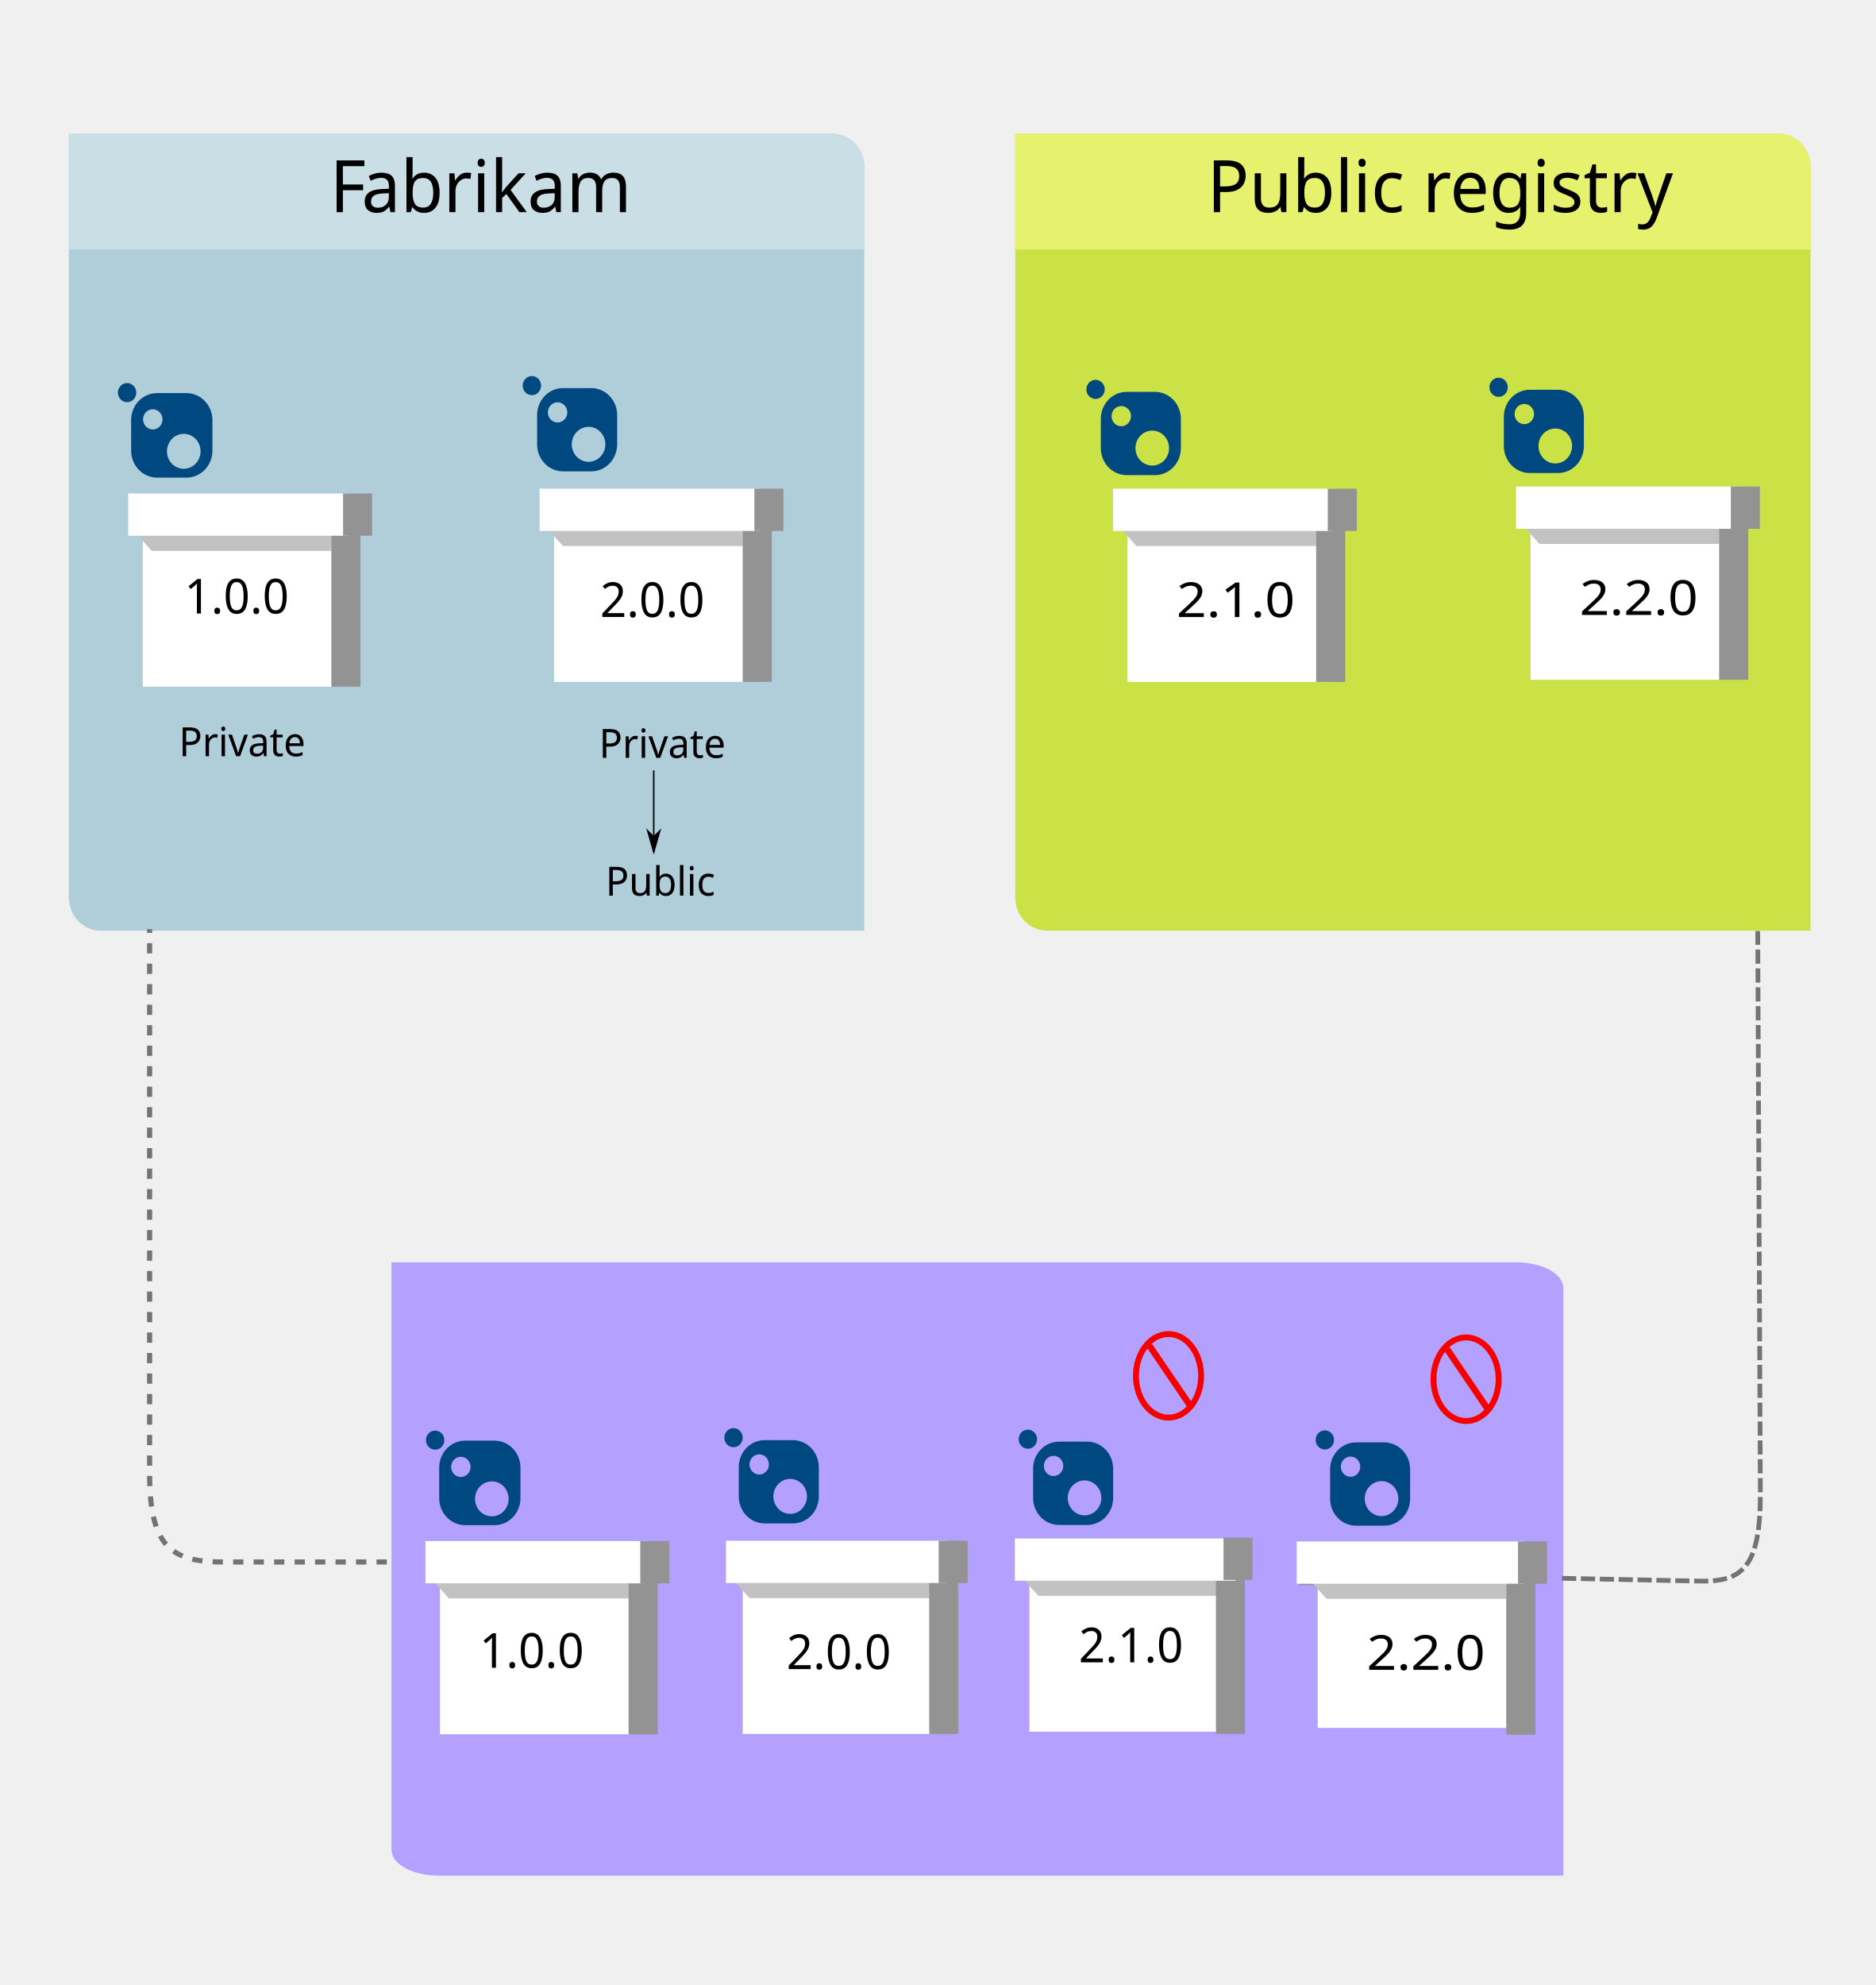
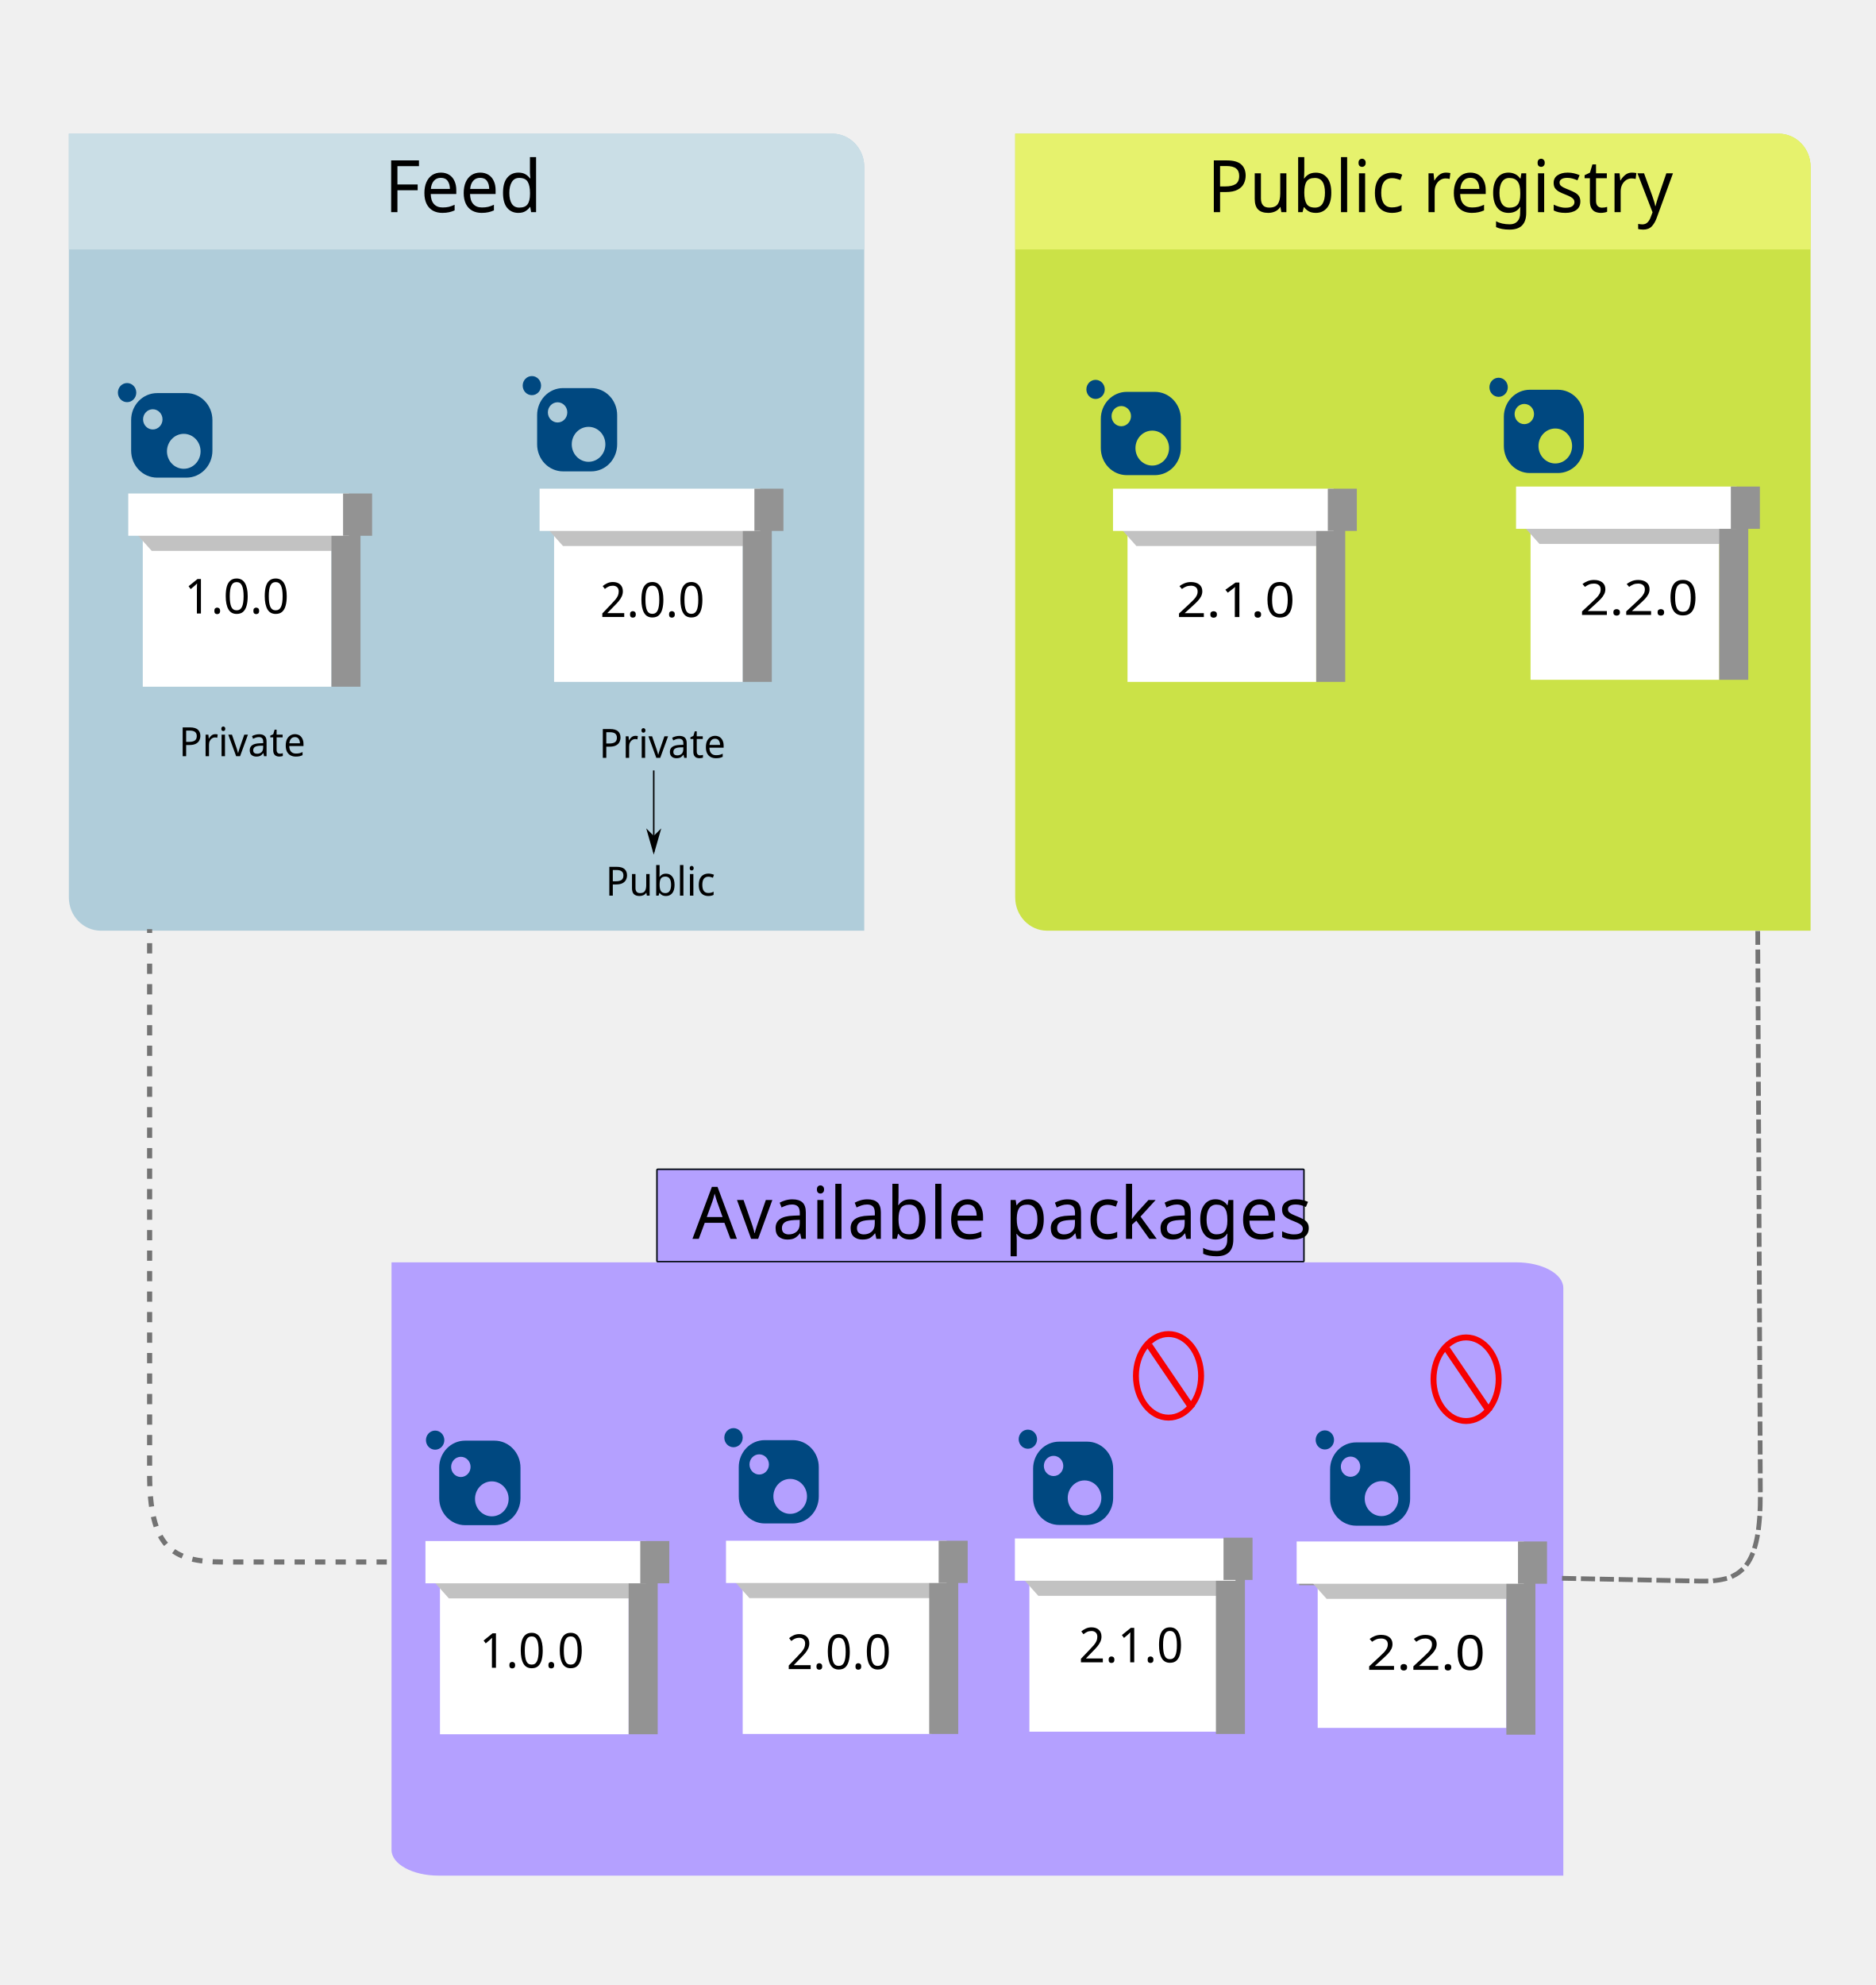
<svg xmlns="http://www.w3.org/2000/svg" xmlns:ns1="http://www.openswatchbook.org/uri/2009/osb" xmlns:xlink="http://www.w3.org/1999/xlink" viewBox="0 0 463 490" version="1.1" id="svg5370" width="463" height="490">
  <defs id="defs5374">
    <linearGradient id="linearGradient13520" ns1:paint="solid">
      <stop style="stop-color:#f80000;stop-opacity:1;" offset="0" id="stop13518" />
    </linearGradient>
    <marker style="overflow:visible" id="marker7231" refX="0" refY="0" orient="auto">
      <path transform="matrix(-0.8,0,0,-0.8,-10,0)" style="fill:#000000;fill-opacity:1;fill-rule:evenodd;stroke:#000000;stroke-width:1pt;stroke-opacity:1" d="M 0,0 5,-5 -12.5,0 5,5 Z" id="path7229" />
    </marker>
    <marker style="overflow:visible" id="marker7013" refX="0" refY="0" orient="auto">
      <path transform="matrix(0.4,0,0,0.4,2.96,0.4)" style="fill:#000000;fill-opacity:1;fill-rule:evenodd;stroke:#000000;stroke-width:1pt;stroke-opacity:1" d="m -2.5,-1 c 0,2.76 -2.24,5 -5,5 -2.76,0 -5,-2.24 -5,-5 0,-2.76 2.24,-5 5,-5 2.76,0 5,2.24 5,5 z" id="path7011" />
    </marker>
    <marker style="overflow:visible" id="DotS" refX="0" refY="0" orient="auto">
      <path transform="matrix(0.2,0,0,0.2,1.48,0.2)" style="fill:#000000;fill-opacity:1;fill-rule:evenodd;stroke:#000000;stroke-width:1pt;stroke-opacity:1" d="m -2.5,-1 c 0,2.76 -2.24,5 -5,5 -2.76,0 -5,-2.24 -5,-5 0,-2.76 2.24,-5 5,-5 2.76,0 5,2.24 5,5 z" id="path6500" />
    </marker>
    <marker style="overflow:visible" id="DotM-6" refX="0" refY="0" orient="auto">
      <path transform="matrix(0.4,0,0,0.4,2.96,0.4)" style="fill:#000000;fill-opacity:1;fill-rule:evenodd;stroke:#000000;stroke-width:1pt;stroke-opacity:1" d="m -2.5,-1 c 0,2.76 -2.24,5 -5,5 -2.76,0 -5,-2.24 -5,-5 0,-2.76 2.24,-5 5,-5 2.76,0 5,2.24 5,5 z" id="path6497-2" />
    </marker>
    <marker style="overflow:visible" id="Arrow1Lend-1" refX="0" refY="0" orient="auto">
      <path transform="matrix(-0.8,0,0,-0.8,-10,0)" style="fill:#000000;fill-opacity:1;fill-rule:evenodd;stroke:#000000;stroke-width:1pt;stroke-opacity:1" d="M 0,0 5,-5 -12.5,0 5,5 Z" id="path6436-7" />
    </marker>
    <linearGradient xlink:href="#linearGradient13520" id="linearGradient13522" x1="552.946" y1="396.939" x2="575.393" y2="396.939" gradientUnits="userSpaceOnUse" gradientTransform="matrix(0.7166667,0,0,0.745234,-42.37204,44.65195)" />
    <linearGradient xlink:href="#linearGradient13520" id="linearGradient13672" gradientUnits="userSpaceOnUse" x1="552.946" y1="396.939" x2="575.393" y2="396.939" gradientTransform="matrix(0.7166667,0,0,0.745234,-115.8363,43.81555)" />
  </defs>
+   <rect style="opacity:0.998;fill:#b4a0ff;stroke:#00070f;stroke-width:0.74;paint-order:markers stroke fill;stroke-linejoin:round;fill-opacity:1;stroke-miterlimit:4;stroke-dasharray:none;stroke-linecap:square" id="rect964" width="159.366" height="22.438" x="162.371" y="288.823" />
  <path d="M 250.633,33 H 439.117 A 7.883,8.198 0 0 1 447,41.198 V 229.742 H 258.517 a 7.883,8.198 0 0 1 -7.883,-8.198 z" fill="#cbe247" id="path4566" style="stroke-width:0.731" />
  <path d="m 17,33 h 188.483 a 7.883,8.198 0 0 1 7.883,8.198 V 229.742 H 24.883 A 7.883,8.198 0 0 1 17,221.544 Z" fill="#b0cdda" id="path4568" style="stroke-width:0.731" />
  <path d="M 213.367,61.567 V 41.198 A 7.883,8.198 0 0 0 205.483,33 H 17 v 28.567 z" fill="#cadee6" id="path4570" style="stroke-width:0.731" />
  <path d="M 447,61.567 V 41.198 A 7.883,8.198 0 0 0 439.117,33 H 250.633 v 28.567 z" fill="#e6f26d" id="path4572" style="stroke-width:0.731" />
-   <text transform="scale(0.9806461,1.019736)" font-size="17.54px" font-family="SegoeUI, 'Segoe UI'" id="text4578" x="83.04" y="51.362" style="stroke-width:0.731">
-     <tspan letter-spacing="-0.034em" id="tspan4574" style="stroke-width:0.619">F</tspan>
-     <tspan x="91.004" y="51.362" id="tspan4576" style="stroke-width:0.731">abrikam</tspan>
+   <text transform="scale(0.9806461,1.019736)" font-size="17.54px" font-family="SegoeUI, 'Segoe UI'" id="text4578" x="96.774" y="51.362" style="font-style:normal;font-variant:normal;font-weight:normal;font-stretch:normal;font-size:17.54px;font-family:SegoeUI, 'Segoe UI';-inkscape-font-specification:'SegoeUI, Segoe UI, Normal';font-variant-ligatures:normal;font-variant-caps:normal;font-variant-numeric:normal;font-variant-east-asian:normal;stroke-width:0.731;stroke-miterlimit:4;stroke-dasharray:none">
+     <tspan id="tspan963" x="96.774" y="51.362">Feed</tspan>
  </text>
  <text font-size="24" font-family="SegoeUI, Segoe UI" id="text4580" style="font-style:normal;font-variant:normal;font-weight:normal;font-stretch:normal;font-size:17.54px;font-family:SegoeUI, 'Segoe UI';-inkscape-font-specification:'SegoeUI, Segoe UI, Normal';font-variant-ligatures:normal;font-variant-caps:normal;font-variant-numeric:normal;font-variant-east-asian:normal;stroke-width:0.731" x="303.877" y="51.362" transform="scale(0.9806461,1.019736)">
    <tspan id="tspan5482" x="303.877" y="51.362" style="stroke-width:0.731">Public registry</tspan>
  </text>
-   <path d="M 96.661,311.612 H 374.338 a 11.614,6.332 0 0 1 11.614,6.332 V 463 H 108.275 a 11.614,6.332 0 0 1 -11.614,-6.332 z" fill="#b4a0ff" id="path4600" style="stroke-width:0.78" />
+   <path d="M 96.661,311.612 H 374.338 a 11.614,6.332 0 0 1 11.614,6.332 V 463 H 108.275 a 11.614,6.332 0 0 1 -11.614,-6.332 z" fill="#b4a0ff" id="path4600" style="stroke-width:0.78;stroke-miterlimit:4;stroke-dasharray:none;fill:#b4a0ff;fill-opacity:1" />
  <path d="m 188.796,355.501 a 6.401,6.656 0 0 0 -6.413,6.674 v 7.212 a 6.401,6.656 0 0 0 6.413,6.674 h 6.932 a 6.402,6.657 0 0 0 6.414,-6.674 v -7.212 a 6.402,6.657 0 0 0 -6.414,-6.674 z m -1.362,3.503 a 2.399,2.494 0 0 1 0,4.988 v 0 a 2.399,2.494 0 0 1 0,-4.988 z m 7.645,6.066 a 4.149,4.314 0 1 1 -4.147,4.314 4.148,4.313 0 0 1 4.147,-4.314 z M 181.088,352.534 a 2.269,2.359 0 1 1 -2.268,2.359 2.268,2.359 0 0 1 2.268,-2.359 z" fill="#004880" id="path4820" style="stroke-width:0.731" />
  <rect x="187.567" y="179.066" width="0" height="0" fill="#447995" id="rect4872" style="stroke-width:0.731" />
  <path d="m 261.468,355.875 a 6.401,6.656 0 0 0 -6.413,6.674 v 7.212 a 6.401,6.656 0 0 0 6.413,6.674 h 6.932 a 6.402,6.657 0 0 0 6.414,-6.674 v -7.212 a 6.402,6.657 0 0 0 -6.414,-6.674 z m -1.362,3.503 a 2.399,2.494 0 0 1 0,4.988 v 0 a 2.399,2.494 0 0 1 0,-4.988 z m 7.645,6.066 a 4.149,4.314 0 1 1 -4.147,4.314 4.148,4.313 0 0 1 4.147,-4.314 z M 253.76,352.908 a 2.269,2.359 0 1 1 -2.268,2.359 2.268,2.359 0 0 1 2.268,-2.359 z" fill="#004880" id="path5178" style="stroke-width:0.731" />
  <rect x="183.356" y="386.294" width="46.583" height="41.733" fill="#ffffff" id="rect4584-5" style="stroke-width:0.731" />
  <polygon points="123,130 54.499,130 60.069,136 123,136 " fill="#c2c2c2" id="polygon4586-2" transform="matrix(0.7166667,0,0,0.745234,141.9698,293.1393)" />
  <rect x="229.403" y="386.294" width="7.167" height="41.733" fill="#939393" id="rect4588-9" style="stroke-width:0.731" />
  <rect x="179.236" y="380.332" width="54.467" height="10.433" fill="#ffffff" id="rect4590-5" style="stroke-width:0.731" />
  <rect x="231.734" y="380.332" width="7.167" height="10.433" fill="#939393" id="rect4592-7" style="stroke-width:0.731" />
  <rect x="254.139" y="385.736" width="46.583" height="41.733" fill="#ffffff" id="rect4584-5-8" style="stroke-width:0.731" />
  <polygon points="123,130 54.499,130 60.069,136 123,136 " fill="#c2c2c2" id="polygon4586-2-8" transform="matrix(0.7166667,0,0,0.745234,213.2891,292.5817)" />
  <rect x="300.186" y="388.524" width="7.167" height="39.503" fill="#939393" id="rect4588-9-4" style="stroke-width:0.711" />
  <rect x="250.556" y="379.774" width="54.467" height="10.433" fill="#ffffff" id="rect4590-5-7" style="stroke-width:0.731" />
  <rect x="320.749" y="380.889" width="7.167" height="10.433" fill="#939393" id="rect4592-7-7" style="stroke-width:0.731" />
  <text font-size="16px" font-family="SegoeUI, 'Segoe UI'" id="text5176" x="271.566" y="402.406" style="font-style:normal;font-variant:normal;font-weight:normal;font-stretch:normal;font-size:11.693px;font-family:SegoeUI, 'Segoe UI';-inkscape-font-specification:'SegoeUI, Segoe UI, Normal';font-variant-ligatures:normal;font-variant-caps:normal;font-variant-numeric:normal;font-variant-east-asian:normal;stroke-width:0.731" transform="scale(0.9806461,1.019736)">
    <tspan id="tspan13394" x="271.566" y="402.406" style="stroke-width:0.731">2.1.0</tspan>
  </text>
  <text font-size="16px" font-family="SegoeUI, 'Segoe UI'" id="text4644" x="198.006" y="404.041" style="font-style:normal;font-variant:normal;font-weight:normal;font-stretch:normal;font-size:11.693px;font-family:SegoeUI, 'Segoe UI';-inkscape-font-specification:'SegoeUI, Segoe UI, Normal';font-variant-ligatures:normal;font-variant-caps:normal;font-variant-numeric:normal;font-variant-east-asian:normal;stroke-width:0.731" transform="scale(0.9806461,1.019736)">
    <tspan id="tspan13392" x="198.006" y="404.041" style="stroke-width:0.731">2.0.0</tspan>
  </text>
  <path d="m 108.43,362.27 v 7.553 a 6.414,6.67 0 0 0 6.414,6.67 h 7.238 a 6.414,6.67 0 0 0 6.414,-6.67 v -7.523 a 6.418,6.674 0 0 0 -6.418,-6.674 h -7.235 a 6.391,6.645 0 0 0 -6.414,6.644 z m 5.345,-2.657 a 2.399,2.494 0 0 1 0,4.989 v 0 a 2.399,2.494 0 0 1 0,-4.989 z m 7.645,6.067 a 4.149,4.314 0 1 1 -4.147,4.314 4.148,4.313 0 0 1 4.147,-4.314 z m -13.993,-12.538 a 2.269,2.359 0 1 1 -2.268,2.359 2.268,2.358 0 0 1 2.268,-2.359 z" fill="#004880" id="path4598" style="stroke-width:0.731" />
  <rect x="108.62" y="386.369" width="46.583" height="41.733" fill="#ffffff" id="rect4584" style="stroke-width:0.731" />
  <polygon points="60.069,136 123,136 123,130 54.499,130 " fill="#c2c2c2" id="polygon4586" transform="matrix(0.7166667,0,0,0.745234,67.77036,293.2147)" />
  <rect x="155.204" y="386.369" width="7.167" height="41.733" fill="#939393" id="rect4588" style="stroke-width:0.731" />
  <rect x="105.037" y="380.407" width="54.467" height="10.433" fill="#ffffff" id="rect4590" style="stroke-width:0.731" />
  <rect x="158.07" y="380.407" width="7.167" height="10.433" fill="#939393" id="rect4592" style="stroke-width:0.731" />
  <text font-size="16px" font-family="SegoeUI, 'Segoe UI'" id="text4596" x="120.704" y="403.728" style="font-style:normal;font-variant:normal;font-weight:normal;font-stretch:normal;font-size:11.693px;font-family:SegoeUI, 'Segoe UI';-inkscape-font-specification:'SegoeUI, Segoe UI, Normal';font-variant-ligatures:normal;font-variant-caps:normal;font-variant-numeric:normal;font-variant-east-asian:normal;stroke-width:0.731" transform="scale(0.9806461,1.019736)">
    <tspan id="tspan13390" x="120.704" y="403.728" style="stroke-width:0.731">1.0.0</tspan>
  </text>
  <path d="m 139.019,95.799 a 6.401,6.656 0 0 0 -6.413,6.674 v 7.212 a 6.401,6.656 0 0 0 6.413,6.674 h 6.932 a 6.402,6.657 0 0 0 6.414,-6.674 v -7.212 a 6.402,6.657 0 0 0 -6.414,-6.674 z m -1.362,3.503 a 2.399,2.494 0 0 1 0,4.988 v 0 a 2.399,2.494 0 0 1 0,-4.988 z m 7.645,6.066 a 4.149,4.314 0 1 1 -4.147,4.314 4.148,4.313 0 0 1 4.147,-4.314 z M 131.311,92.832 a 2.269,2.359 0 1 1 -2.268,2.359 2.268,2.359 0 0 1 2.268,-2.359 z" fill="#004880" id="path4820-0" style="stroke-width:0.731" />
  <path d="m 278.184,96.73 a 6.401,6.656 0 0 0 -6.413,6.674 v 7.212 a 6.401,6.656 0 0 0 6.413,6.674 h 6.932 a 6.402,6.657 0 0 0 6.414,-6.674 v -7.212 a 6.402,6.657 0 0 0 -6.414,-6.674 z m -1.362,3.503 a 2.399,2.494 0 0 1 0,4.988 v 0 a 2.399,2.494 0 0 1 0,-4.988 z m 7.645,6.066 a 4.149,4.314 0 1 1 -4.147,4.314 4.148,4.313 0 0 1 4.147,-4.314 z M 270.476,93.763 a 2.269,2.359 0 1 1 -2.268,2.359 2.268,2.359 0 0 1 2.268,-2.359 z" fill="#004880" id="path5178-0" style="stroke-width:0.731" />
  <rect x="136.796" y="126.591" width="46.583" height="41.733" fill="#ffffff" id="rect4584-5-2" style="stroke-width:0.731" />
  <polygon points="123,130 54.499,130 60.069,136 123,136 " fill="#c2c2c2" id="polygon4586-2-1" transform="matrix(0.7166667,0,0,0.745234,95.94641,33.43704)" />
  <rect x="183.38" y="126.591" width="7.167" height="41.733" fill="#939393" id="rect4588-9-3" style="stroke-width:0.731" />
  <rect x="133.213" y="120.629" width="54.467" height="10.433" fill="#ffffff" id="rect4590-5-9" style="stroke-width:0.731" />
  <rect x="186.246" y="120.629" width="7.167" height="10.433" fill="#939393" id="rect4592-7-1" style="stroke-width:0.731" />
  <rect x="278.363" y="126.591" width="46.583" height="41.733" fill="#ffffff" id="rect4584-5-8-7" style="stroke-width:0.731" />
  <polygon points="60.069,136 123,136 123,130 54.499,130 " fill="#c2c2c2" id="polygon4586-2-8-1" transform="matrix(0.7166667,0,0,0.745234,237.5125,33.43705)" />
  <rect x="324.946" y="126.591" width="7.167" height="41.733" fill="#939393" id="rect4588-9-4-5" style="stroke-width:0.731" />
  <rect x="274.779" y="120.629" width="54.467" height="10.433" fill="#ffffff" id="rect4590-5-7-5" style="stroke-width:0.731" />
  <rect x="327.812" y="120.629" width="7.167" height="10.433" fill="#939393" id="rect4592-7-7-6" style="stroke-width:0.731" />
  <text font-size="16px" font-family="SegoeUI, 'Segoe UI'" id="text5176-0" x="278.278" y="158.982" style="font-style:normal;font-variant:normal;font-weight:normal;font-stretch:normal;font-size:12.445px;font-family:SegoeUI, 'Segoe UI';-inkscape-font-specification:'SegoeUI, Segoe UI, Normal';font-variant-ligatures:normal;font-variant-caps:normal;font-variant-numeric:normal;font-variant-east-asian:normal;stroke-width:0.778" transform="scale(1.043748,0.9580856)">
    <tspan id="tspan13384" x="278.278" y="158.982" style="stroke-width:0.778">2.1.0</tspan>
  </text>
  <text font-size="16px" font-family="SegoeUI, 'Segoe UI'" id="text4644-2" x="151.075" y="149.365" style="font-style:normal;font-variant:normal;font-weight:normal;font-stretch:normal;font-size:11.693px;font-family:SegoeUI, 'Segoe UI';-inkscape-font-specification:'SegoeUI, Segoe UI, Normal';font-variant-ligatures:normal;font-variant-caps:normal;font-variant-numeric:normal;font-variant-east-asian:normal;stroke-width:0.731" transform="scale(0.9806461,1.019736)">
    <tspan id="tspan13386" x="151.075" y="149.365" style="stroke-width:0.731">2.0.0</tspan>
  </text>
  <path d="m 32.377,103.683 v 7.553 a 6.414,6.67 0 0 0 6.414,6.67 h 7.238 a 6.414,6.67 0 0 0 6.414,-6.67 v -7.523 a 6.418,6.674 0 0 0 -6.418,-6.674 h -7.235 a 6.391,6.645 0 0 0 -6.414,6.644 z m 5.345,-2.657 a 2.399,2.494 0 0 1 0,4.989 v 0 a 2.399,2.494 0 0 1 0,-4.989 z m 7.645,6.067 a 4.149,4.314 0 1 1 -4.147,4.314 4.148,4.313 0 0 1 4.147,-4.314 z M 31.374,94.556 a 2.269,2.359 0 1 1 -2.268,2.359 2.268,2.358 0 0 1 2.268,-2.359 z" fill="#004880" id="path4598-4" style="stroke-width:0.731" />
  <rect x="35.249" y="127.782" width="46.583" height="41.733" fill="#ffffff" id="rect4584-9" style="stroke-width:0.731" />
  <polygon points="123,130 54.499,130 60.069,136 123,136 " fill="#c2c2c2" id="polygon4586-3" transform="matrix(0.7166667,0,0,0.745234,-5.601037,34.62767)" />
  <rect x="81.832" y="127.782" width="7.167" height="41.733" fill="#939393" id="rect4588-3" style="stroke-width:0.731" />
  <rect x="31.666" y="121.82" width="54.467" height="10.433" fill="#ffffff" id="rect4590-8" style="stroke-width:0.731" />
  <rect x="84.699" y="121.82" width="7.167" height="10.433" fill="#939393" id="rect4592-5" style="stroke-width:0.731" />
  <text font-size="16px" font-family="SegoeUI, 'Segoe UI'" id="text4596-1" x="46.431" y="148.506" style="font-style:normal;font-variant:normal;font-weight:normal;font-stretch:normal;font-size:11.693px;font-family:SegoeUI, 'Segoe UI';-inkscape-font-specification:'SegoeUI, Segoe UI, Normal';font-variant-ligatures:normal;font-variant-caps:normal;font-variant-numeric:normal;font-variant-east-asian:normal;stroke-width:0.731" transform="scale(0.9806461,1.019736)">
    <tspan id="tspan13388" x="46.431" y="148.506" style="stroke-width:0.731">1.0.0</tspan>
  </text>
  <path d="M 95.49,385.581 H 55.035 c -12.775,0 -18.098,-3.755 -18.098,-21.781 V 229.356" fill="none" stroke="#737373" stroke-miterlimit="10" stroke-width="1.265" stroke-dasharray="2.529, 2.529" id="path13122" />
  <path d="m 386.221,389.616 33.496,0.681 c 10.578,0.215 14.967,-3.546 14.881,-22.03 l -0.646,-137.858" fill="none" stroke="#737373" stroke-miterlimit="10" stroke-width="1.73" stroke-dasharray="3.461, 3.461" id="path13122-7" style="stroke-width:1.165;stroke-linecap:square;stroke-linejoin:round;stroke-miterlimit:10;stroke-dasharray:2.33, 2.33;stroke-dashoffset:0;paint-order:markers stroke fill" />
  <path d="m 377.685,96.21 a 6.401,6.656 0 0 0 -6.413,6.674 v 7.212 a 6.401,6.656 0 0 0 6.413,6.674 h 6.932 a 6.402,6.657 0 0 0 6.414,-6.674 v -7.212 a 6.402,6.657 0 0 0 -6.414,-6.674 z m -1.362,3.503 a 2.399,2.494 0 0 1 0,4.988 v 0 a 2.399,2.494 0 0 1 0,-4.988 z m 7.645,6.066 a 4.149,4.314 0 1 1 -4.147,4.314 4.148,4.313 0 0 1 4.147,-4.314 z M 369.977,93.243 a 2.269,2.359 0 1 1 -2.268,2.359 2.268,2.359 0 0 1 2.268,-2.359 z" fill="#004880" id="path5178-0-9" style="stroke-width:0.731" />
  <rect x="377.864" y="126.071" width="46.583" height="41.733" fill="#ffffff" id="rect4584-5-8-7-9" style="stroke-width:0.731" />
  <polygon points="60.069,136 123,136 123,130 54.499,130 " fill="#c2c2c2" id="polygon4586-2-8-1-6" transform="matrix(0.7166667,0,0,0.745234,337.0137,32.91714)" />
  <rect x="424.447" y="126.071" width="7.167" height="41.733" fill="#939393" id="rect4588-9-4-5-6" style="stroke-width:0.731" />
  <rect x="374.28" y="120.109" width="54.467" height="10.433" fill="#ffffff" id="rect4590-5-7-5-7" style="stroke-width:0.731" />
  <rect x="427.314" y="120.109" width="7.167" height="10.433" fill="#939393" id="rect4592-7-7-6-1" style="stroke-width:0.731" />
  <text font-size="16px" font-family="SegoeUI, 'Segoe UI'" id="text5176-0-8" x="373.609" y="158.439" style="font-style:normal;font-variant:normal;font-weight:normal;font-stretch:normal;font-size:12.445px;font-family:SegoeUI, 'Segoe UI';-inkscape-font-specification:'SegoeUI, Segoe UI, Normal';font-variant-ligatures:normal;font-variant-caps:normal;font-variant-numeric:normal;font-variant-east-asian:normal;stroke-width:0.778" transform="scale(1.043748,0.9580856)">
    <tspan id="tspan13444" x="373.609" y="158.439" style="stroke-width:0.778">2.2.0</tspan>
  </text>
  <path d="m 334.787,356.057 a 6.401,6.656 0 0 0 -6.413,6.674 v 7.212 a 6.401,6.656 0 0 0 6.413,6.674 h 6.932 a 6.402,6.657 0 0 0 6.414,-6.674 v -7.212 a 6.402,6.657 0 0 0 -6.414,-6.674 z m -1.362,3.503 a 2.399,2.494 0 0 1 0,4.988 v 0 a 2.399,2.494 0 0 1 0,-4.988 z m 7.645,6.066 a 4.149,4.314 0 1 1 -4.147,4.314 4.148,4.313 0 0 1 4.147,-4.314 z m -13.991,-12.536 a 2.269,2.359 0 1 1 -2.268,2.359 2.268,2.359 0 0 1 2.268,-2.359 z" fill="#004880" id="path5178-0-9-9" style="stroke-width:0.731" />
  <rect x="325.313" y="386.475" width="46.583" height="40.06" fill="#ffffff" id="rect4584-5-8-7-9-3" style="stroke-width:0.716" />
  <polygon points="123,136 123,130 54.499,130 60.069,136 " fill="#c2c2c2" id="polygon4586-2-8-1-6-4" transform="matrix(0.7166667,0,0,0.745234,284.4626,293.3212)" />
  <rect x="371.896" y="386.475" width="7.167" height="41.733" fill="#939393" id="rect4588-9-4-5-6-4" style="stroke-width:0.731" />
  <rect x="320.121" y="380.514" width="56.075" height="10.433" fill="#ffffff" id="rect4590-5-7-5-7-8" style="stroke-width:0.742" />
  <rect x="374.763" y="380.514" width="7.167" height="10.433" fill="#939393" id="rect4592-7-7-6-1-0" style="stroke-width:0.731" />
  <text font-size="16px" font-family="SegoeUI, 'Segoe UI'" id="text5176-0-8-4" x="323.26" y="430.236" style="font-style:normal;font-variant:normal;font-weight:normal;font-stretch:normal;font-size:12.445px;font-family:SegoeUI, 'Segoe UI';-inkscape-font-specification:'SegoeUI, Segoe UI, Normal';font-variant-ligatures:normal;font-variant-caps:normal;font-variant-numeric:normal;font-variant-east-asian:normal;stroke-width:0.778" transform="scale(1.043748,0.9580856)">
    <tspan id="tspan13444-0" x="323.26" y="430.236" style="stroke-width:0.778">2.2.0</tspan>
  </text>
  <rect x="302.061" y="379.578" width="7.167" height="10.433" fill="#939393" id="rect4592-7-7-6-1-0-0" style="stroke-width:0.731" />
  <ellipse style="fill:none;fill-opacity:1;stroke:url(#linearGradient13522);stroke-width:1.462;stroke-linecap:square;stroke-linejoin:round;stroke-miterlimit:10;stroke-dasharray:none;stroke-dashoffset:0;paint-order:fill markers stroke" id="path13516" cx="361.949" cy="340.464" rx="8.044" ry="10.316" />
  <path style="fill:none;stroke:#f70000;stroke-width:1.588;stroke-linecap:butt;stroke-linejoin:miter;stroke-miterlimit:4;stroke-dasharray:none;stroke-opacity:1" d="m 357.212,332.98 c 10.547,15.527 10.547,15.527 10.547,15.527" id="path13642" />
  <ellipse style="fill:none;fill-opacity:1;stroke:url(#linearGradient13672);stroke-width:1.462;stroke-linecap:square;stroke-linejoin:round;stroke-miterlimit:10;stroke-dasharray:none;stroke-dashoffset:0;paint-order:fill markers stroke" id="path13516-9" cx="288.485" cy="339.628" rx="8.044" ry="10.316" />
  <path style="fill:none;stroke:#f70000;stroke-width:1.588;stroke-linecap:butt;stroke-linejoin:miter;stroke-miterlimit:4;stroke-dasharray:none;stroke-opacity:1" d="m 283.748,332.143 c 10.547,15.527 10.547,15.527 10.547,15.527" id="path13642-8" />
  <text font-size="24px" font-family="SegoeUI, 'Segoe UI'" id="text4578-0" x="45.037" y="183.054" style="font-style:normal;font-variant:normal;font-weight:normal;font-stretch:normal;font-size:9.744px;font-family:SegoeUI, 'Segoe UI';-inkscape-font-specification:'SegoeUI, Segoe UI, Normal';font-variant-ligatures:normal;font-variant-caps:normal;font-variant-numeric:normal;font-variant-east-asian:normal;stroke-width:0.219;stroke-miterlimit:7;stroke-dasharray:none" transform="scale(0.9806461,1.019736)">
    <tspan id="tspan13704" x="45.037" y="183.054" style="stroke-width:0.219">Private</tspan>
  </text>
  <text font-size="24px" font-family="SegoeUI, 'Segoe UI'" id="text4578-0-8" x="150.81" y="183.45" style="font-style:normal;font-variant:normal;font-weight:normal;font-stretch:normal;font-size:9.744px;font-family:SegoeUI, 'Segoe UI';-inkscape-font-specification:'SegoeUI, Segoe UI, Normal';font-variant-ligatures:normal;font-variant-caps:normal;font-variant-numeric:normal;font-variant-east-asian:normal;stroke-width:0.219;stroke-miterlimit:7;stroke-dasharray:none" transform="scale(0.9806461,1.019736)">
    <tspan id="tspan13704-4" x="150.81" y="183.45" style="stroke-width:0.219">Private</tspan>
  </text>
  <text font-size="24px" font-family="SegoeUI, 'Segoe UI'" id="text4578-0-8-4" x="152.451" y="216.806" style="font-style:normal;font-variant:normal;font-weight:normal;font-stretch:normal;font-size:9.744px;font-family:SegoeUI, 'Segoe UI';-inkscape-font-specification:'SegoeUI, Segoe UI, Normal';font-variant-ligatures:normal;font-variant-caps:normal;font-variant-numeric:normal;font-variant-east-asian:normal;stroke-width:0.219;stroke-miterlimit:7;stroke-dasharray:none" transform="scale(0.9806461,1.019736)">
    <tspan id="tspan13754" x="152.451" y="216.806" style="stroke-width:0.219">Public</tspan>
  </text>
  <path style="fill:none;stroke:#000000;stroke-width:0.365;stroke-linecap:butt;stroke-linejoin:miter;stroke-miterlimit:4;stroke-dasharray:none;stroke-opacity:1;marker-end:url(#marker7231)" d="m 161.397,190.188 c 0,20.074 0,20.074 0,20.074" id="path13920" />
+   <text transform="scale(0.9806461,1.019736)" font-size="17.54px" font-family="SegoeUI, 'Segoe UI'" id="text4578-3" x="174.327" y="299.89" style="font-style:normal;font-variant:normal;font-weight:normal;font-stretch:normal;font-size:17.54px;font-family:SegoeUI, 'Segoe UI';-inkscape-font-specification:'SegoeUI, Segoe UI, Normal';font-variant-ligatures:normal;font-variant-caps:normal;font-variant-numeric:normal;font-variant-east-asian:normal;stroke-width:0.731;stroke-miterlimit:4;stroke-dasharray:none">
+     <tspan id="tspan989" x="174.327" y="299.89">Available packages</tspan>
+   </text>
</svg>
